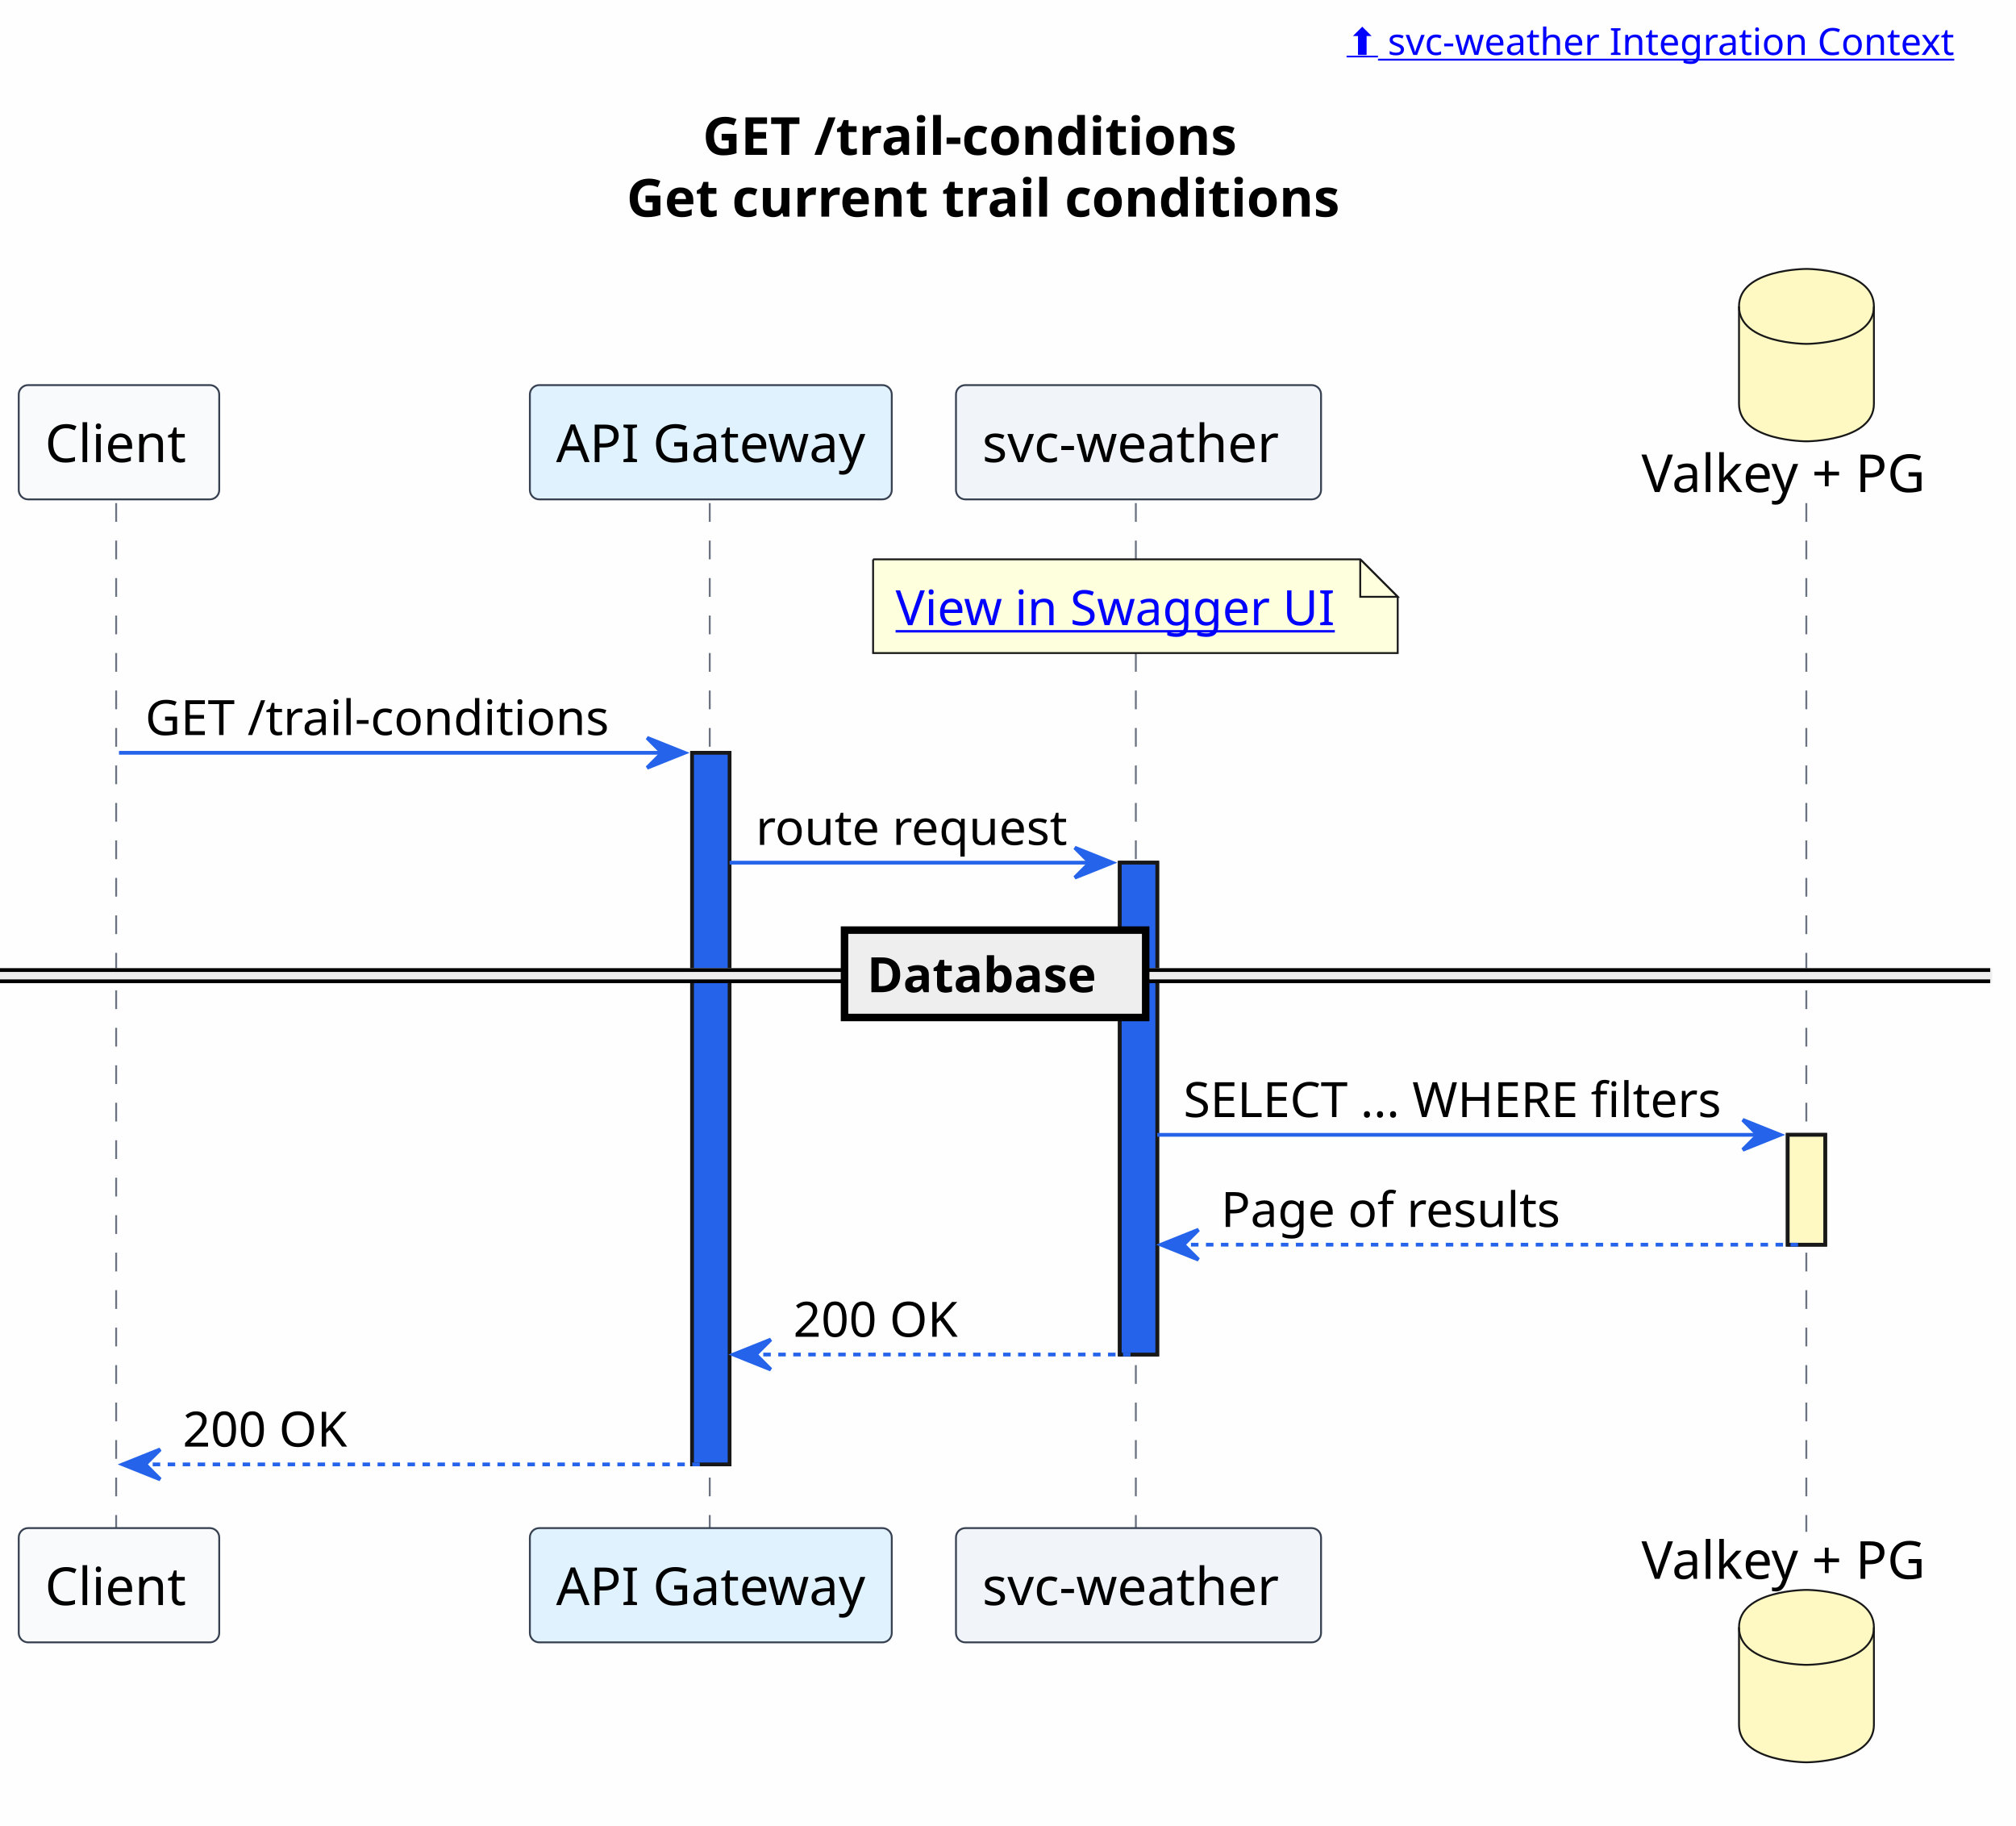
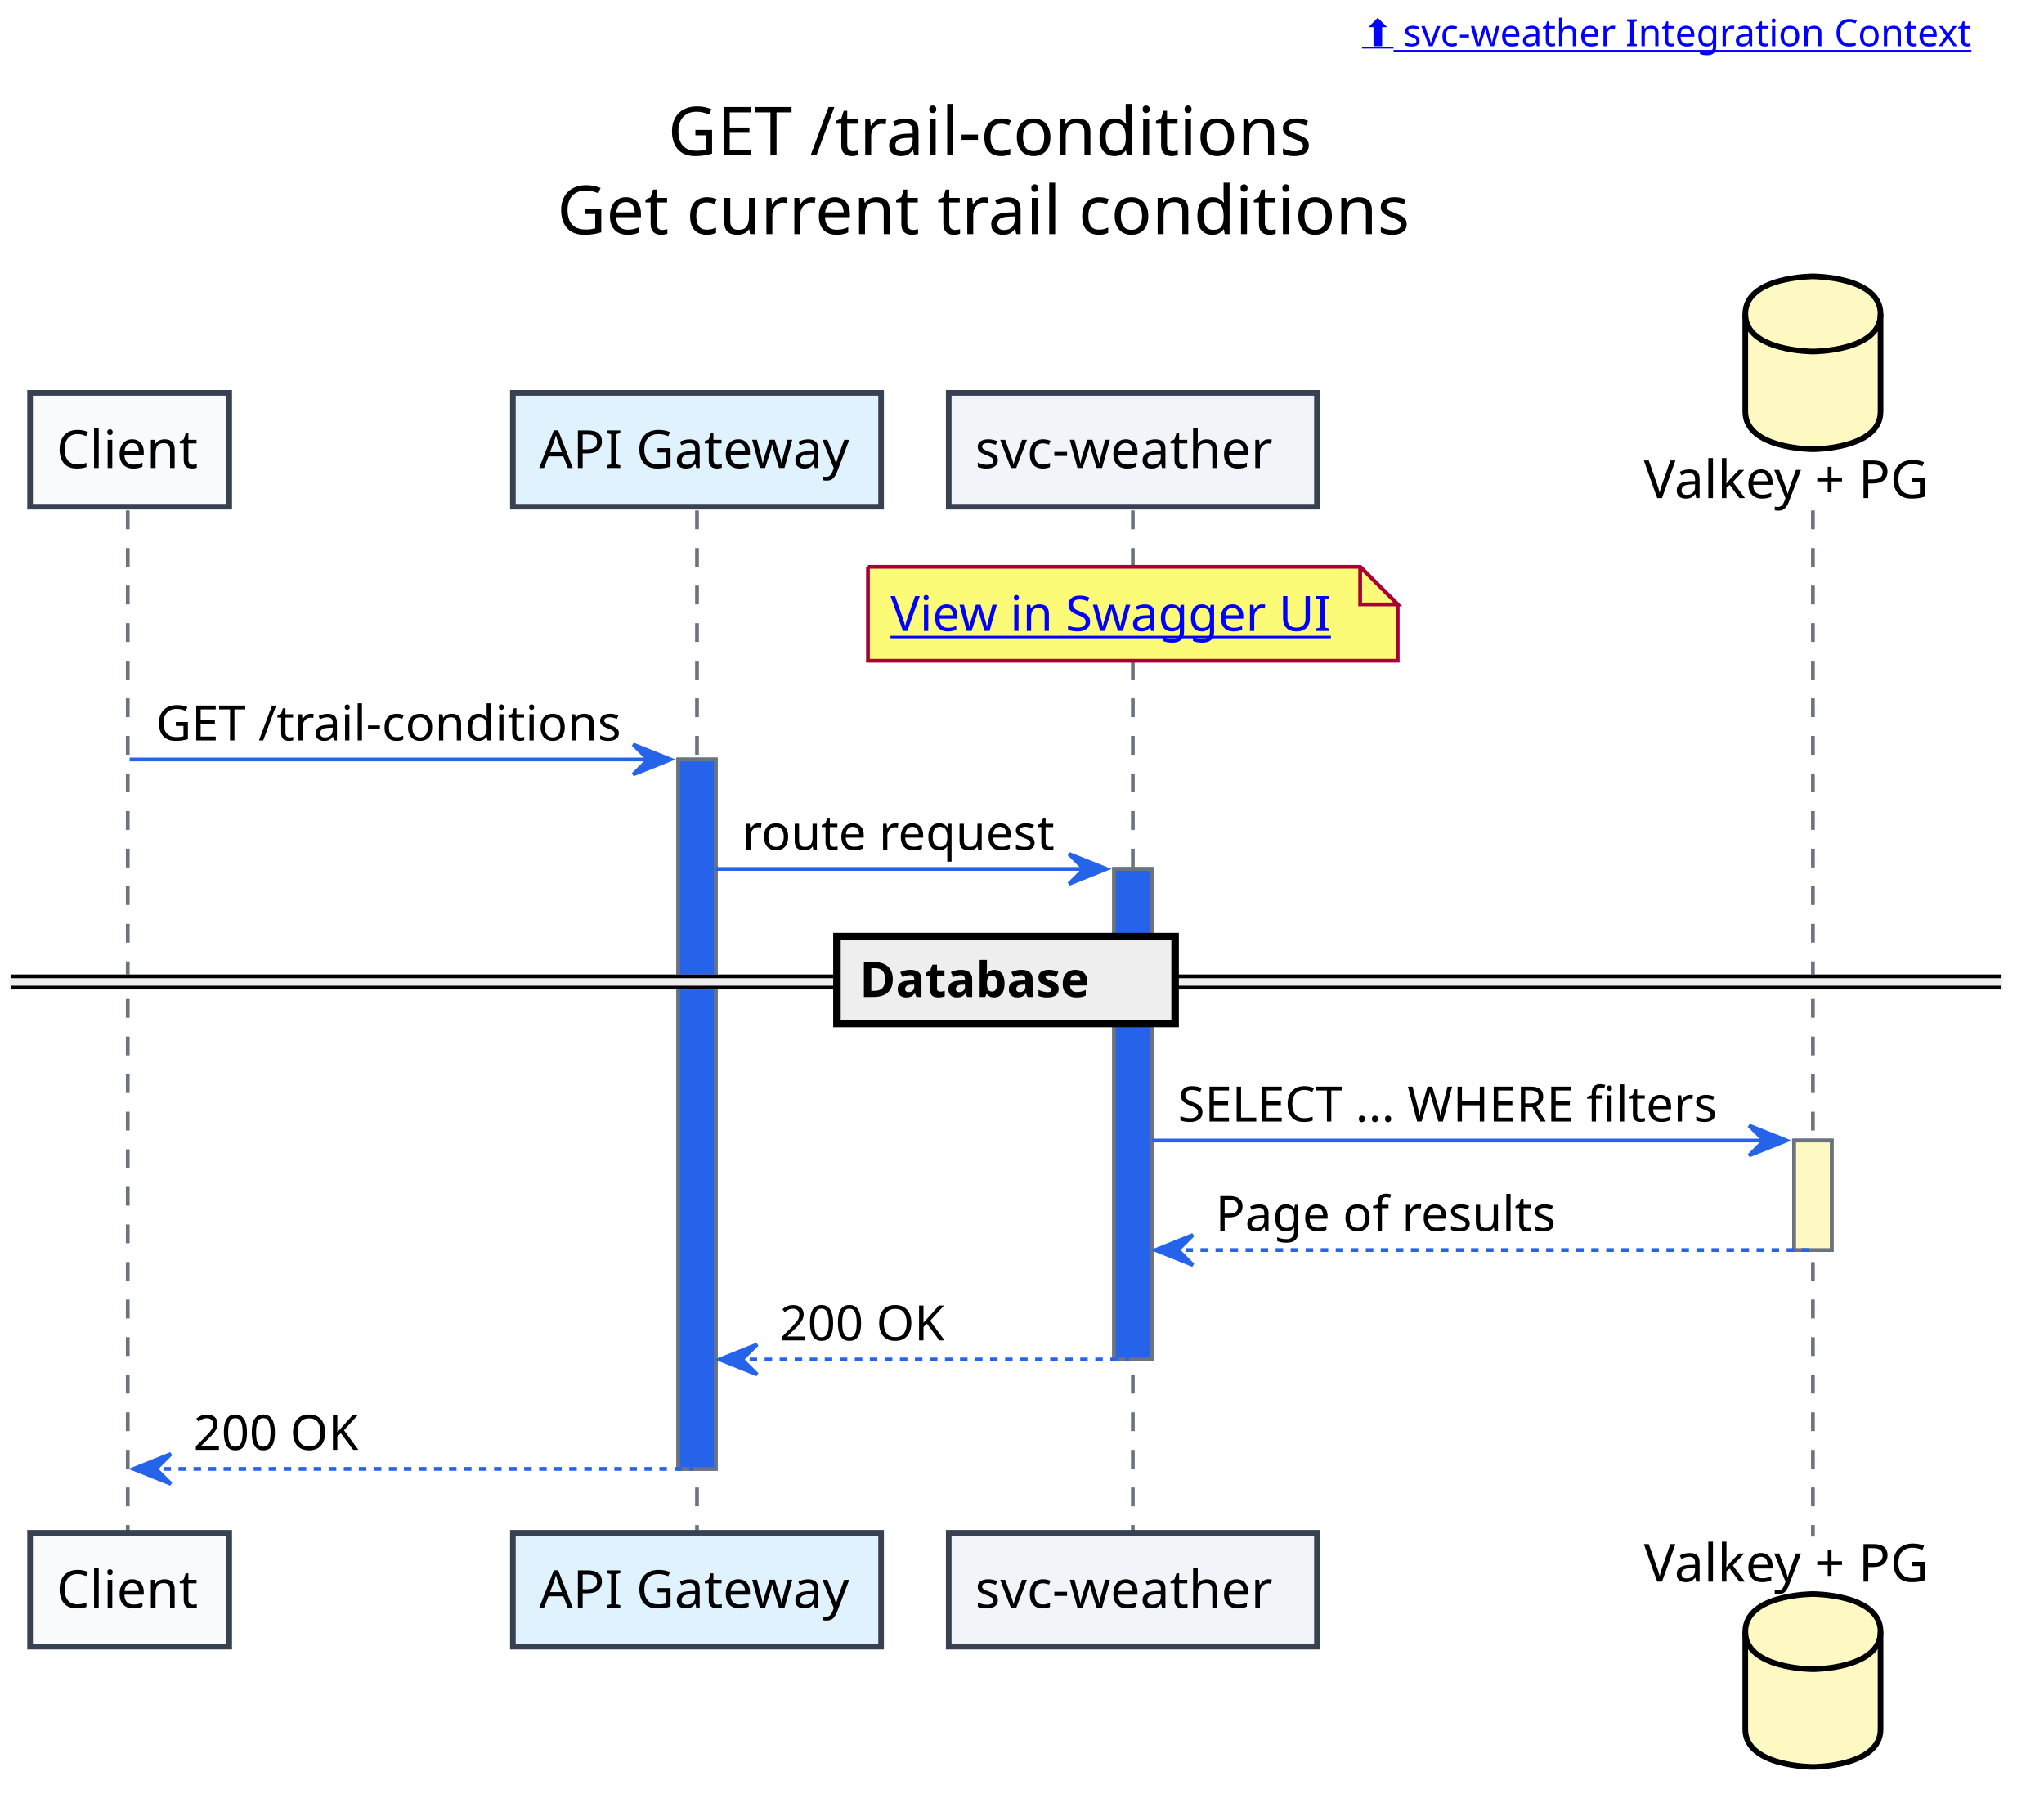
- <svg xmlns="http://www.w3.org/2000/svg" xmlns:xlink="http://www.w3.org/1999/xlink" contentStyleType="text/css" data-diagram-type="SEQUENCE" height="487px" preserveAspectRatio="none" style="width:538px;height:487px;background:#FEFEFE;" version="1.1" viewBox="0 0 538 487" width="538px" zoomAndPan="magnify">
+ <svg xmlns="http://www.w3.org/2000/svg" xmlns:xlink="http://www.w3.org/1999/xlink" contentScriptType="application/ecmascript" contentStyleType="text/css" height="482px" preserveAspectRatio="none" style="width:544px;height:482px;background:#FEFEFE;" version="1.1" viewBox="0 0 544 482" width="544px" zoomAndPan="magnify">
  <defs />
  <g>
-     <rect fill="#FEFEFE" height="487" style="stroke:none;stroke-width:1;" width="538" x="0" y="0" />
-     <text fill="#000000" font-family="'Segoe UI'" font-size="14" font-weight="bold" lengthAdjust="spacing" textLength="155.046" x="187.536" y="41.312">GET /trail-conditions</text>
-     <text fill="#000000" font-family="'Segoe UI'" font-size="14" font-weight="bold" lengthAdjust="spacing" textLength="195.672" x="167.223" y="57.801">Get current trail conditions</text>
-     <g>
-       <rect fill="#2563EB" height="189.863" style="stroke:#181818;stroke-width:1;" width="10" x="184.694" y="200.863" />
-     </g>
-     <g>
-       <rect fill="#2563EB" height="131.242" style="stroke:#181818;stroke-width:1;" width="10" x="298.829" y="230.174" />
-     </g>
-     <g>
-       <rect fill="#FEF9C3" height="29.311" style="stroke:#181818;stroke-width:1;" width="10" x="477.082" y="302.795" />
-     </g>
-     <g class="participant-lifeline" data-entity-uid="part1" data-qualified-name="Client" id="part1-lifeline">
-       <g>
-         <rect fill="#000000" fill-opacity="0" height="274.484" width="8" x="27.752" y="134.242" />
-         <line style="stroke:#6B7280;stroke-width:0.5;stroke-dasharray:5,5;" x1="31" x2="31" y1="134.242" y2="408.727" />
-       </g>
-     </g>
-     <g class="participant-lifeline" data-entity-uid="part2" data-qualified-name="GW" id="part2-lifeline">
-       <g>
-         <rect fill="#000000" fill-opacity="0" height="274.484" width="8" x="185.694" y="134.242" />
-         <line style="stroke:#6B7280;stroke-width:0.5;stroke-dasharray:5,5;" x1="189.405" x2="189.405" y1="134.242" y2="408.727" />
-       </g>
-     </g>
-     <g class="participant-lifeline" data-entity-uid="part3" data-qualified-name="Svc" id="part3-lifeline">
-       <g>
-         <rect fill="#000000" fill-opacity="0" height="274.484" width="8" x="299.829" y="134.242" />
-         <line style="stroke:#6B7280;stroke-width:0.5;stroke-dasharray:5,5;" x1="303.116" x2="303.116" y1="134.242" y2="408.727" />
-       </g>
-     </g>
-     <g class="participant-lifeline" data-entity-uid="part4" data-qualified-name="DB" id="part4-lifeline">
-       <g>
-         <rect fill="#000000" fill-opacity="0" height="274.484" width="8" x="478.082" y="134.242" />
-         <line style="stroke:#6B7280;stroke-width:0.5;stroke-dasharray:5,5;" x1="482.045" x2="482.045" y1="134.242" y2="408.727" />
-       </g>
-     </g>
-     <g class="participant participant-head" data-entity-uid="part1" data-qualified-name="Client" id="part1-head">
-       <a href="/applications/" target="_top" title="/applications/" xlink:actuate="onRequest" xlink:href="/applications/" xlink:show="new" xlink:title="/applications/" xlink:type="simple">
-         <rect fill="#F9FAFB" height="30.488" rx="2.5" ry="2.5" style="stroke:#374151;stroke-width:0.5;" width="53.505" x="5" y="102.754" />
-         <text fill="#000000" font-family="'Segoe UI'" font-size="14" lengthAdjust="spacing" textLength="39.505" x="12" y="123.289">Client</text>
-       </a>
-     </g>
-     <g class="participant participant-tail" data-entity-uid="part1" data-qualified-name="Client" id="part1-tail">
-       <a href="/applications/" target="_top" title="/applications/" xlink:actuate="onRequest" xlink:href="/applications/" xlink:show="new" xlink:title="/applications/" xlink:type="simple">
-         <rect fill="#F9FAFB" height="30.488" rx="2.5" ry="2.5" style="stroke:#374151;stroke-width:0.5;" width="53.505" x="5" y="407.727" />
-         <text fill="#000000" font-family="'Segoe UI'" font-size="14" lengthAdjust="spacing" textLength="39.505" x="12" y="428.262">Client</text>
-       </a>
-     </g>
-     <g class="participant participant-head" data-entity-uid="part2" data-qualified-name="GW" id="part2-head">
-       <a href="/actors/#api-gateway" target="_top" title="/actors/#api-gateway" xlink:actuate="onRequest" xlink:href="/actors/#api-gateway" xlink:show="new" xlink:title="/actors/#api-gateway" xlink:type="simple">
-         <rect fill="#E0F2FE" height="30.488" rx="2.5" ry="2.5" style="stroke:#374151;stroke-width:0.5;" width="96.578" x="141.405" y="102.754" />
-         <text fill="#000000" font-family="'Segoe UI'" font-size="14" lengthAdjust="spacing" textLength="82.578" x="148.405" y="123.289">API Gateway</text>
-       </a>
-     </g>
-     <g class="participant participant-tail" data-entity-uid="part2" data-qualified-name="GW" id="part2-tail">
-       <a href="/actors/#api-gateway" target="_top" title="/actors/#api-gateway" xlink:actuate="onRequest" xlink:href="/actors/#api-gateway" xlink:show="new" xlink:title="/actors/#api-gateway" xlink:type="simple">
-         <rect fill="#E0F2FE" height="30.488" rx="2.5" ry="2.5" style="stroke:#374151;stroke-width:0.5;" width="96.578" x="141.405" y="407.727" />
-         <text fill="#000000" font-family="'Segoe UI'" font-size="14" lengthAdjust="spacing" textLength="82.578" x="148.405" y="428.262">API Gateway</text>
-       </a>
-     </g>
-     <g class="participant participant-head" data-entity-uid="part3" data-qualified-name="Svc" id="part3-head">
-       <a href="/microservices/svc-weather/" target="_top" title="/microservices/svc-weather/" xlink:actuate="onRequest" xlink:href="/microservices/svc-weather/" xlink:show="new" xlink:title="/microservices/svc-weather/" xlink:type="simple">
-         <rect fill="#F1F5F9" height="30.488" rx="2.5" ry="2.5" style="stroke:#374151;stroke-width:0.5;" width="97.426" x="255.116" y="102.754" />
-         <text fill="#000000" font-family="'Segoe UI'" font-size="14" lengthAdjust="spacing" textLength="83.426" x="262.116" y="123.289">svc-weather</text>
-       </a>
-     </g>
-     <g class="participant participant-tail" data-entity-uid="part3" data-qualified-name="Svc" id="part3-tail">
-       <a href="/microservices/svc-weather/" target="_top" title="/microservices/svc-weather/" xlink:actuate="onRequest" xlink:href="/microservices/svc-weather/" xlink:show="new" xlink:title="/microservices/svc-weather/" xlink:type="simple">
-         <rect fill="#F1F5F9" height="30.488" rx="2.5" ry="2.5" style="stroke:#374151;stroke-width:0.5;" width="97.426" x="255.116" y="407.727" />
-         <text fill="#000000" font-family="'Segoe UI'" font-size="14" lengthAdjust="spacing" textLength="83.426" x="262.116" y="428.262">svc-weather</text>
-       </a>
-     </g>
-     <g class="participant participant-head" data-entity-uid="part4" data-qualified-name="DB" id="part4-head">
-       <a href="/microservices/svc-weather/#data-store" target="_top" title="/microservices/svc-weather/#data-store" xlink:actuate="onRequest" xlink:href="/microservices/svc-weather/#data-store" xlink:show="new" xlink:title="/microservices/svc-weather/#data-store" xlink:type="simple">
-         <text fill="#000000" font-family="'Segoe UI'" font-size="14" lengthAdjust="spacing" textLength="82.072" x="438.045" y="131.289">Valkey + PG</text>
-         <path d="M464.082,81.754 C464.082,71.754 482.082,71.754 482.082,71.754 C482.082,71.754 500.082,71.754 500.082,81.754 L500.082,107.754 C500.082,117.754 482.082,117.754 482.082,117.754 C482.082,117.754 464.082,117.754 464.082,107.754 L464.082,81.754" fill="#FEF9C3" style="stroke:#181818;stroke-width:0.5;" />
-         <path d="M464.082,81.754 C464.082,91.754 482.082,91.754 482.082,91.754 C482.082,91.754 500.082,91.754 500.082,81.754" fill="none" style="stroke:#181818;stroke-width:0.5;" />
-       </a>
-     </g>
-     <g class="participant participant-tail" data-entity-uid="part4" data-qualified-name="DB" id="part4-tail">
-       <a href="/microservices/svc-weather/#data-store" target="_top" title="/microservices/svc-weather/#data-store" xlink:actuate="onRequest" xlink:href="/microservices/svc-weather/#data-store" xlink:show="new" xlink:title="/microservices/svc-weather/#data-store" xlink:type="simple">
-         <text fill="#000000" font-family="'Segoe UI'" font-size="14" lengthAdjust="spacing" textLength="82.072" x="438.045" y="421.262">Valkey + PG</text>
-         <path d="M464.082,434.215 C464.082,424.215 482.082,424.215 482.082,424.215 C482.082,424.215 500.082,424.215 500.082,434.215 L500.082,460.215 C500.082,470.215 482.082,470.215 482.082,470.215 C482.082,470.215 464.082,470.215 464.082,460.215 L464.082,434.215" fill="#FEF9C3" style="stroke:#181818;stroke-width:0.5;" />
-         <path d="M464.082,434.215 C464.082,444.215 482.082,444.215 482.082,444.215 C482.082,444.215 500.082,444.215 500.082,434.215" fill="none" style="stroke:#181818;stroke-width:0.5;" />
-       </a>
-     </g>
-     <g>
-       <rect fill="#2563EB" height="189.863" style="stroke:#181818;stroke-width:1;" width="10" x="184.694" y="200.863" />
-     </g>
-     <g>
-       <rect fill="#2563EB" height="131.242" style="stroke:#181818;stroke-width:1;" width="10" x="298.829" y="230.174" />
-     </g>
-     <g>
-       <rect fill="#FEF9C3" height="29.311" style="stroke:#181818;stroke-width:1;" width="10" x="477.082" y="302.795" />
-     </g>
-     <path d="M233,149.242 L233,174.242 L373,174.242 L373,159.242 L363,149.242 L233,149.242" fill="#FEFFDD" style="stroke:#181818;stroke-width:0.5;" />
-     <path d="M363,149.242 L363,159.242 L373,159.242 L363,149.242" fill="#FEFFDD" style="stroke:#181818;stroke-width:0.5;" />
+     <text fill="#000000" font-family="Segoe UI" font-size="18" lengthAdjust="spacingAndGlyphs" textLength="180" x="177.75" y="41.349">GET /trail-conditions</text>
+     <text fill="#000000" font-family="Segoe UI" font-size="18" lengthAdjust="spacingAndGlyphs" textLength="239" x="148.25" y="62.302">Get current trail conditions</text>
+     <rect fill="#2563EB" height="188.797" style="stroke: #6B7280; stroke-width: 1.0;" width="10" x="180.5" y="202.109" />
+     <rect fill="#2563EB" height="130.531" style="stroke: #6B7280; stroke-width: 1.0;" width="10" x="296.5" y="231.242" />
+     <rect fill="#FEF9C3" height="29.133" style="stroke: #6B7280; stroke-width: 1.0;" width="10" x="477.5" y="303.508" />
+     <line style="stroke: #6B7280; stroke-width: 1.0; stroke-dasharray: 5.0,5.0;" x1="34" x2="34" y1="135.844" y2="408.906" />
+     <line style="stroke: #6B7280; stroke-width: 1.0; stroke-dasharray: 5.0,5.0;" x1="185.5" x2="185.5" y1="135.844" y2="408.906" />
+     <line style="stroke: #6B7280; stroke-width: 1.0; stroke-dasharray: 5.0,5.0;" x1="301.5" x2="301.5" y1="135.844" y2="408.906" />
+     <line style="stroke: #6B7280; stroke-width: 1.0; stroke-dasharray: 5.0,5.0;" x1="482.5" x2="482.5" y1="135.844" y2="408.906" />
+     <a href="/applications/" target="_top" title="/applications/" xlink:actuate="onRequest" xlink:href="/applications/" xlink:show="new" xlink:title="/applications/" xlink:type="simple">
+       <rect fill="#F9FAFB" height="30.297" style="stroke: #374151; stroke-width: 1.5;" width="53" x="8" y="104.547" />
+       <text fill="#000000" font-family="Segoe UI" font-size="14" lengthAdjust="spacingAndGlyphs" textLength="39" x="15" y="124.542">Client</text>
+       <rect fill="#F9FAFB" height="30.297" style="stroke: #374151; stroke-width: 1.5;" width="53" x="8" y="407.906" />
+       <text fill="#000000" font-family="Segoe UI" font-size="14" lengthAdjust="spacingAndGlyphs" textLength="39" x="15" y="427.901">Client</text>
+     </a>
+     <a href="/actors/#api-gateway" target="_top" title="/actors/#api-gateway" xlink:actuate="onRequest" xlink:href="/actors/#api-gateway" xlink:show="new" xlink:title="/actors/#api-gateway" xlink:type="simple">
+       <rect fill="#E0F2FE" height="30.297" style="stroke: #374151; stroke-width: 1.5;" width="98" x="136.5" y="104.547" />
+       <text fill="#000000" font-family="Segoe UI" font-size="14" lengthAdjust="spacingAndGlyphs" textLength="84" x="143.5" y="124.542">API Gateway</text>
+       <rect fill="#E0F2FE" height="30.297" style="stroke: #374151; stroke-width: 1.5;" width="98" x="136.5" y="407.906" />
+       <text fill="#000000" font-family="Segoe UI" font-size="14" lengthAdjust="spacingAndGlyphs" textLength="84" x="143.5" y="427.901">API Gateway</text>
+     </a>
+     <a href="/microservices/svc-weather/" target="_top" title="/microservices/svc-weather/" xlink:actuate="onRequest" xlink:href="/microservices/svc-weather/" xlink:show="new" xlink:title="/microservices/svc-weather/" xlink:type="simple">
+       <rect fill="#F1F5F9" height="30.297" style="stroke: #374151; stroke-width: 1.5;" width="98" x="252.5" y="104.547" />
+       <text fill="#000000" font-family="Segoe UI" font-size="14" lengthAdjust="spacingAndGlyphs" textLength="84" x="259.5" y="124.542">svc-weather</text>
+       <rect fill="#F1F5F9" height="30.297" style="stroke: #374151; stroke-width: 1.5;" width="98" x="252.5" y="407.906" />
+       <text fill="#000000" font-family="Segoe UI" font-size="14" lengthAdjust="spacingAndGlyphs" textLength="84" x="259.5" y="427.901">svc-weather</text>
+     </a>
+     <a href="/microservices/svc-weather/#data-store" target="_top" title="/microservices/svc-weather/#data-store" xlink:actuate="onRequest" xlink:href="/microservices/svc-weather/#data-store" xlink:show="new" xlink:title="/microservices/svc-weather/#data-store" xlink:type="simple">
+       <text fill="#000000" font-family="Segoe UI" font-size="14" lengthAdjust="spacingAndGlyphs" textLength="84" x="437.5" y="132.542">Valkey + PG</text>
+       <path d="M464.5,83.547 C464.5,73.547 482.5,73.547 482.5,73.547 C482.5,73.547 500.5,73.547 500.5,83.547 L500.5,109.547 C500.5,119.547 482.5,119.547 482.5,119.547 C482.5,119.547 464.5,119.547 464.5,109.547 L464.5,83.547 " fill="#FEF9C3" style="stroke: #000000; stroke-width: 1.5;" />
+       <path d="M464.5,83.547 C464.5,93.547 482.5,93.547 482.5,93.547 C482.5,93.547 500.5,93.547 500.5,83.547 " fill="none" style="stroke: #000000; stroke-width: 1.5;" />
+       <text fill="#000000" font-family="Segoe UI" font-size="14" lengthAdjust="spacingAndGlyphs" textLength="84" x="437.5" y="420.901">Valkey + PG</text>
+       <path d="M464.5,434.203 C464.5,424.203 482.5,424.203 482.5,424.203 C482.5,424.203 500.5,424.203 500.5,434.203 L500.5,460.203 C500.5,470.203 482.5,470.203 482.5,470.203 C482.5,470.203 464.5,470.203 464.5,460.203 L464.5,434.203 " fill="#FEF9C3" style="stroke: #000000; stroke-width: 1.5;" />
+       <path d="M464.5,434.203 C464.5,444.203 482.5,444.203 482.5,444.203 C482.5,444.203 500.5,444.203 500.5,434.203 " fill="none" style="stroke: #000000; stroke-width: 1.5;" />
+     </a>
+     <rect fill="#2563EB" height="188.797" style="stroke: #6B7280; stroke-width: 1.0;" width="10" x="180.5" y="202.109" />
+     <rect fill="#2563EB" height="130.531" style="stroke: #6B7280; stroke-width: 1.0;" width="10" x="296.5" y="231.242" />
+     <rect fill="#FEF9C3" height="29.133" style="stroke: #6B7280; stroke-width: 1.0;" width="10" x="477.5" y="303.508" />
+     <path d="M231,150.844 L231,175.844 L372,175.844 L372,160.844 L362,150.844 L231,150.844 " fill="#FBFB77" style="stroke: #A80036; stroke-width: 1.0;" />
+     <path d="M362,150.844 L362,160.844 L372,160.844 L362,150.844 " fill="#FBFB77" style="stroke: #A80036; stroke-width: 1.0;" />
    <a href="/services/api/svc-weather.html#/Trail%20Conditions/getTrailConditions" target="_top" title="/services/api/svc-weather.html#/Trail%20Conditions/getTrailConditions" xlink:actuate="onRequest" xlink:href="/services/api/svc-weather.html#/Trail%20Conditions/getTrailConditions" xlink:show="new" xlink:title="/services/api/svc-weather.html#/Trail%20Conditions/getTrailConditions" xlink:type="simple">
-       <text fill="#0000FF" font-family="'Segoe UI'" font-size="13" lengthAdjust="spacing" text-decoration="underline" textLength="119.406" x="239" y="166.81">View in Swagger UI</text>
+       <text fill="#0000FF" font-family="Segoe UI" font-size="13" lengthAdjust="spacingAndGlyphs" text-decoration="underline" textLength="120" x="237" y="167.911">View in Swagger UI</text>
    </a>
-     <g class="message" data-entity-1="part1" data-entity-2="part2" id="msg1">
-       <polygon fill="#2563EB" points="172.694,196.863,182.694,200.863,172.694,204.863,176.694,200.863" style="stroke:#2563EB;stroke-width:1;" />
-       <line style="stroke:#2563EB;stroke-width:1;" x1="31.752" x2="178.694" y1="200.863" y2="200.863" />
-       <text fill="#000000" font-family="'Segoe UI'" font-size="13" lengthAdjust="spacing" textLength="133.942" x="38.752" y="196.121">GET /trail-conditions</text>
-     </g>
-     <g class="message" data-entity-1="part2" data-entity-2="part3" id="msg2">
-       <polygon fill="#2563EB" points="286.829,226.174,296.829,230.174,286.829,234.174,290.829,230.174" style="stroke:#2563EB;stroke-width:1;" />
-       <line style="stroke:#2563EB;stroke-width:1;" x1="194.694" x2="292.829" y1="230.174" y2="230.174" />
-       <text fill="#000000" font-family="'Segoe UI'" font-size="13" lengthAdjust="spacing" textLength="85.135" x="201.694" y="225.432">route request</text>
-     </g>
-     <rect fill="#EEEEEE" height="3" style="stroke:#EEEEEE;stroke-width:1;" width="531.118" x="0" y="258.829" />
-     <line style="stroke:#000000;stroke-width:1;" x1="0" x2="531.118" y1="258.829" y2="258.829" />
-     <line style="stroke:#000000;stroke-width:1;" x1="0" x2="531.118" y1="261.829" y2="261.829" />
-     <rect fill="#EEEEEE" height="23.311" style="stroke:#000000;stroke-width:2;" width="80.371" x="225.373" y="248.174" />
-     <text fill="#000000" font-family="'Segoe UI'" font-size="13" font-weight="bold" lengthAdjust="spacing" textLength="62.086" x="231.373" y="264.742">Database</text>
-     <g class="message" data-entity-1="part3" data-entity-2="part4" id="msg3">
-       <polygon fill="#2563EB" points="465.082,298.795,475.082,302.795,465.082,306.795,469.082,302.795" style="stroke:#2563EB;stroke-width:1;" />
-       <line style="stroke:#2563EB;stroke-width:1;" x1="308.829" x2="471.082" y1="302.795" y2="302.795" />
-       <text fill="#000000" font-family="'Segoe UI'" font-size="13" lengthAdjust="spacing" textLength="149.252" x="315.829" y="298.053">SELECT ... WHERE filters</text>
-     </g>
-     <g class="message" data-entity-1="part4" data-entity-2="part3" id="msg4">
-       <polygon fill="#2563EB" points="319.829,328.106,309.829,332.106,319.829,336.106,315.829,332.106" style="stroke:#2563EB;stroke-width:1;" />
-       <line style="stroke:#2563EB;stroke-width:1;stroke-dasharray:2,2;" x1="313.829" x2="481.082" y1="332.106" y2="332.106" />
-       <text fill="#000000" font-family="'Segoe UI'" font-size="13" lengthAdjust="spacing" textLength="93.209" x="325.829" y="327.363">Page of results</text>
-     </g>
-     <g class="message" data-entity-1="part3" data-entity-2="part2" id="msg5">
-       <polygon fill="#2563EB" points="205.694,357.416,195.694,361.416,205.694,365.416,201.694,361.416" style="stroke:#2563EB;stroke-width:1;" />
-       <line style="stroke:#2563EB;stroke-width:1;stroke-dasharray:2,2;" x1="199.694" x2="302.829" y1="361.416" y2="361.416" />
-       <text fill="#000000" font-family="'Segoe UI'" font-size="13" lengthAdjust="spacing" textLength="47.36" x="211.694" y="356.674">200 OK</text>
-     </g>
-     <g class="message" data-entity-1="part2" data-entity-2="part1" id="msg6">
-       <polygon fill="#2563EB" points="42.752,386.727,32.752,390.727,42.752,394.727,38.752,390.727" style="stroke:#2563EB;stroke-width:1;" />
-       <line style="stroke:#2563EB;stroke-width:1;stroke-dasharray:2,2;" x1="36.752" x2="188.694" y1="390.727" y2="390.727" />
-       <text fill="#000000" font-family="'Segoe UI'" font-size="13" lengthAdjust="spacing" textLength="47.36" x="48.752" y="385.984">200 OK</text>
-     </g>
+     <polygon fill="#2563EB" points="168.5,198.109,178.5,202.109,168.5,206.109,172.5,202.109" style="stroke: #2563EB; stroke-width: 1.0;" />
+     <line style="stroke: #2563EB; stroke-width: 1.0;" x1="34.5" x2="174.5" y1="202.109" y2="202.109" />
+     <text fill="#000000" font-family="Segoe UI" font-size="13" lengthAdjust="spacingAndGlyphs" textLength="127" x="41.5" y="197.043">GET /trail-conditions</text>
+     <polygon fill="#2563EB" points="284.5,227.242,294.5,231.242,284.5,235.242,288.5,231.242" style="stroke: #2563EB; stroke-width: 1.0;" />
+     <line style="stroke: #2563EB; stroke-width: 1.0;" x1="190.5" x2="290.5" y1="231.242" y2="231.242" />
+     <text fill="#000000" font-family="Segoe UI" font-size="13" lengthAdjust="spacingAndGlyphs" textLength="87" x="197.5" y="226.176">route request</text>
+     <rect fill="#EEEEEE" height="3" style="stroke: #EEEEEE; stroke-width: 1.0;" width="529.5" x="3" y="259.809" />
+     <line style="stroke: #000000; stroke-width: 1.0;" x1="3" x2="532.5" y1="259.809" y2="259.809" />
+     <line style="stroke: #000000; stroke-width: 1.0;" x1="3" x2="532.5" y1="262.809" y2="262.809" />
+     <rect fill="#EEEEEE" height="23.133" style="stroke: #000000; stroke-width: 2.0;" width="90" x="222.75" y="249.242" />
+     <text fill="#000000" font-family="Segoe UI" font-size="13" font-weight="bold" lengthAdjust="spacingAndGlyphs" textLength="71" x="228.75" y="265.309">Database</text>
+     <polygon fill="#2563EB" points="465.5,299.508,475.5,303.508,465.5,307.508,469.5,303.508" style="stroke: #2563EB; stroke-width: 1.0;" />
+     <line style="stroke: #2563EB; stroke-width: 1.0;" x1="306.5" x2="471.5" y1="303.508" y2="303.508" />
+     <text fill="#000000" font-family="Segoe UI" font-size="13" lengthAdjust="spacingAndGlyphs" textLength="152" x="313.5" y="298.442">SELECT ... WHERE filters</text>
+     <polygon fill="#2563EB" points="317.5,328.641,307.5,332.641,317.5,336.641,313.5,332.641" style="stroke: #2563EB; stroke-width: 1.0;" />
+     <line style="stroke: #2563EB; stroke-width: 1.0; stroke-dasharray: 2.0,2.0;" x1="311.5" x2="481.5" y1="332.641" y2="332.641" />
+     <text fill="#000000" font-family="Segoe UI" font-size="13" lengthAdjust="spacingAndGlyphs" textLength="95" x="323.5" y="327.575">Page of results</text>
+     <polygon fill="#2563EB" points="201.5,357.773,191.5,361.773,201.5,365.773,197.5,361.773" style="stroke: #2563EB; stroke-width: 1.0;" />
+     <line style="stroke: #2563EB; stroke-width: 1.0; stroke-dasharray: 2.0,2.0;" x1="195.5" x2="300.5" y1="361.773" y2="361.773" />
+     <text fill="#000000" font-family="Segoe UI" font-size="13" lengthAdjust="spacingAndGlyphs" textLength="46" x="207.5" y="356.707">200 OK</text>
+     <polygon fill="#2563EB" points="45.5,386.906,35.5,390.906,45.5,394.906,41.5,390.906" style="stroke: #2563EB; stroke-width: 1.0;" />
+     <line style="stroke: #2563EB; stroke-width: 1.0; stroke-dasharray: 2.0,2.0;" x1="39.5" x2="184.5" y1="390.906" y2="390.906" />
+     <text fill="#000000" font-family="Segoe UI" font-size="13" lengthAdjust="spacingAndGlyphs" textLength="46" x="51.5" y="385.84">200 OK</text>
    <a href="/microservices/svc-weather/#integration-context" target="_top" title="/microservices/svc-weather/#integration-context" xlink:actuate="onRequest" xlink:href="/microservices/svc-weather/#integration-context" xlink:show="new" xlink:title="/microservices/svc-weather/#integration-context" xlink:type="simple">
-       <text fill="#0000FF" font-family="'Segoe UI'" font-size="10" lengthAdjust="spacing" text-decoration="underline" textLength="170.762" x="359.356" y="14.668">⬆ svc-weather Integration Context</text>
+       <text fill="#0000FF" font-family="Segoe UI" font-size="10" lengthAdjust="spacingAndGlyphs" text-decoration="underline" textLength="170" x="362.5" y="12.282">⬆ svc-weather Integration Context</text>
    </a>
  </g>
</svg>
